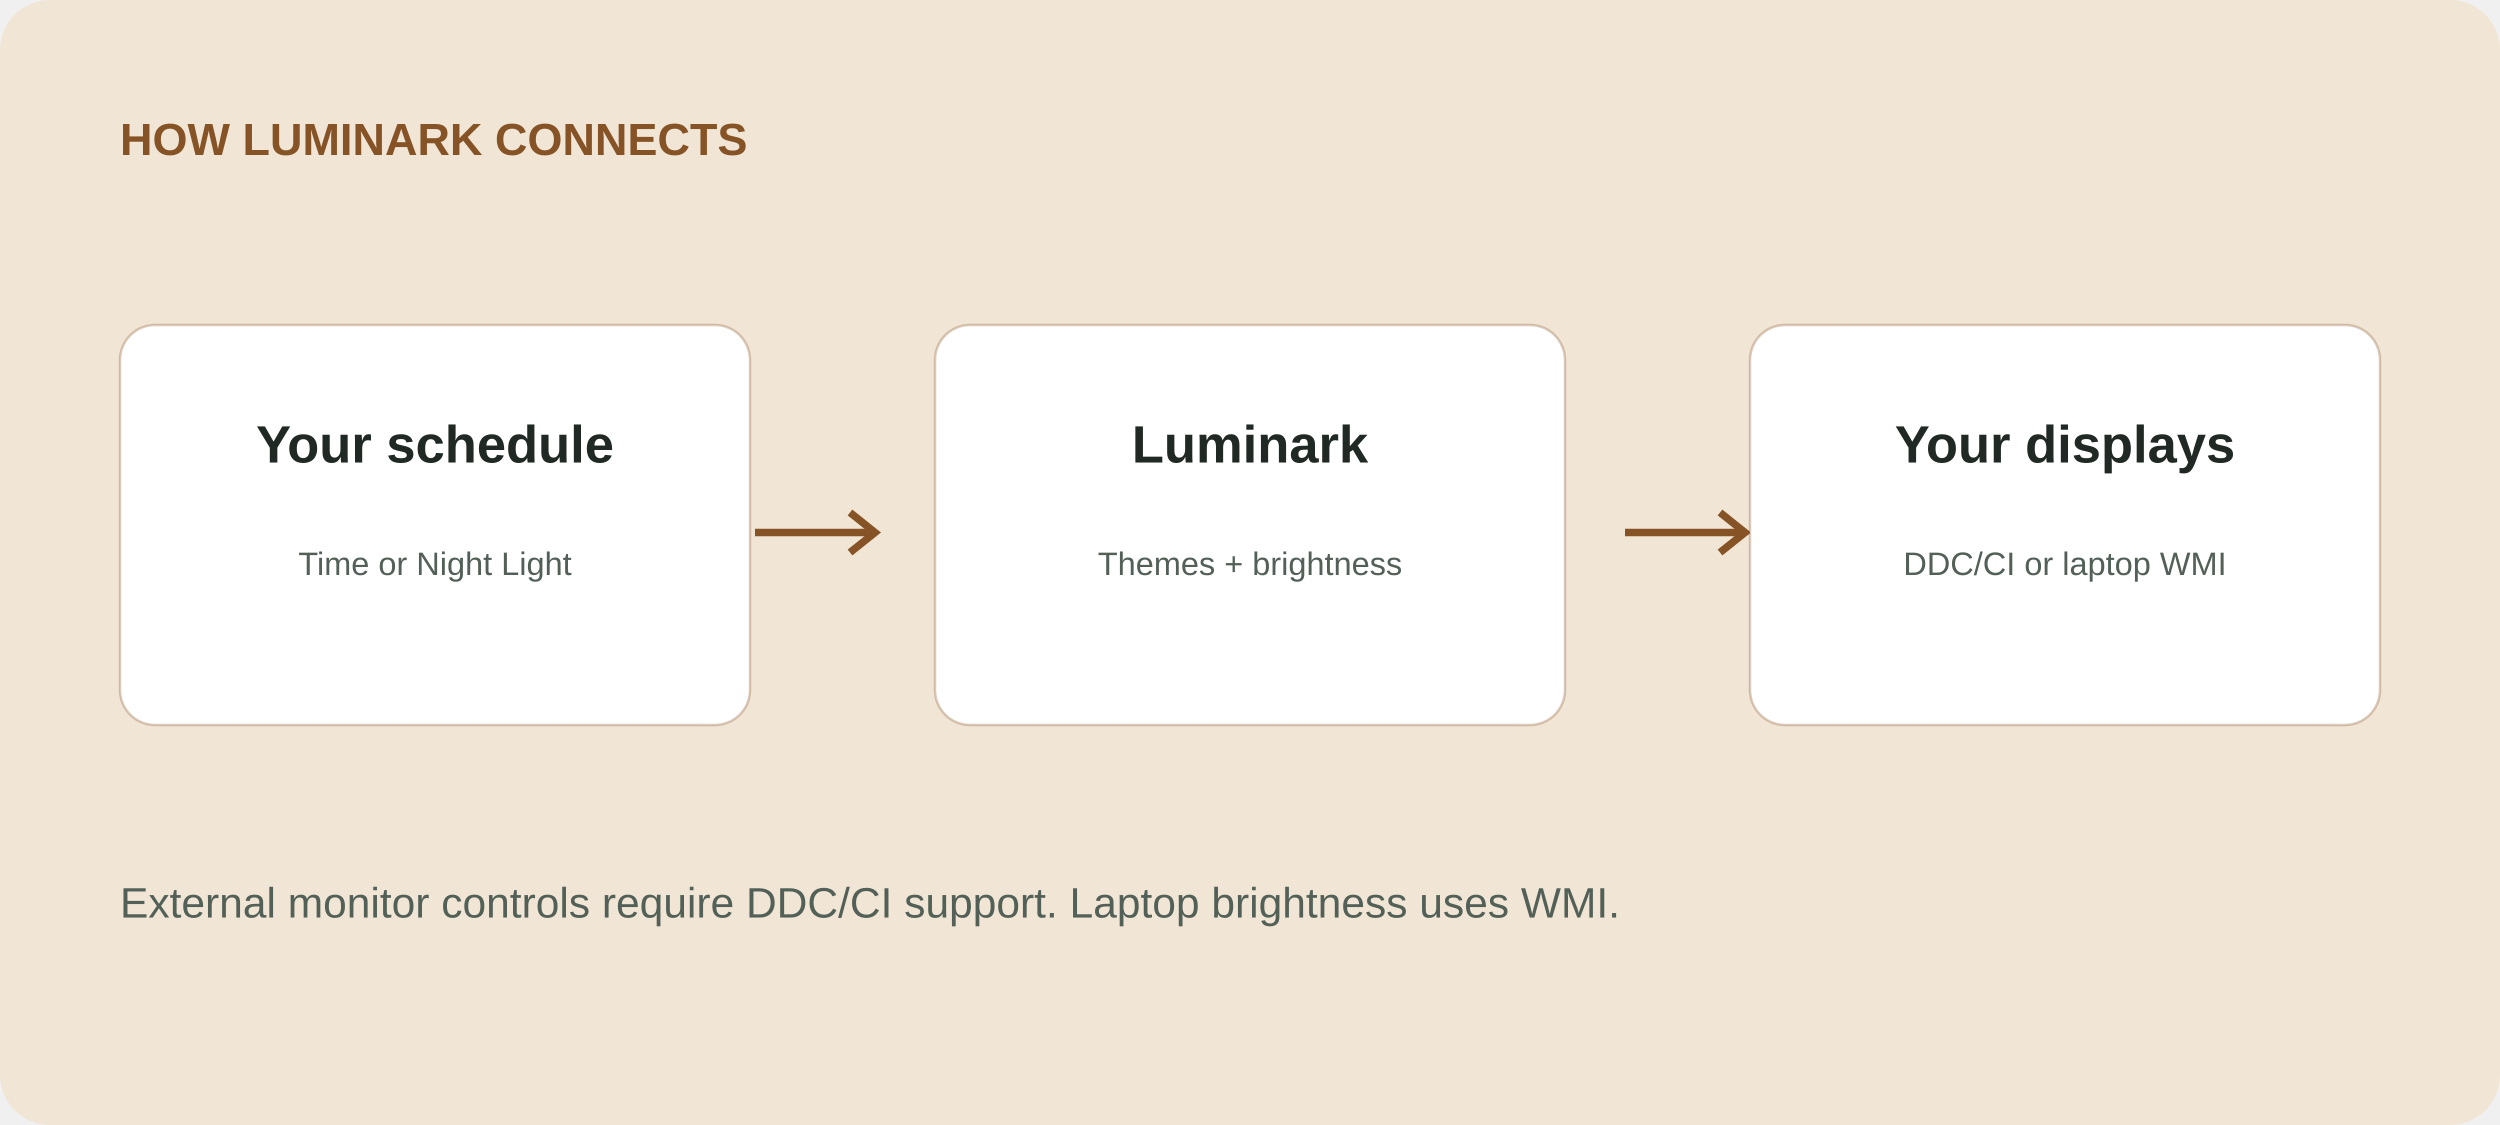
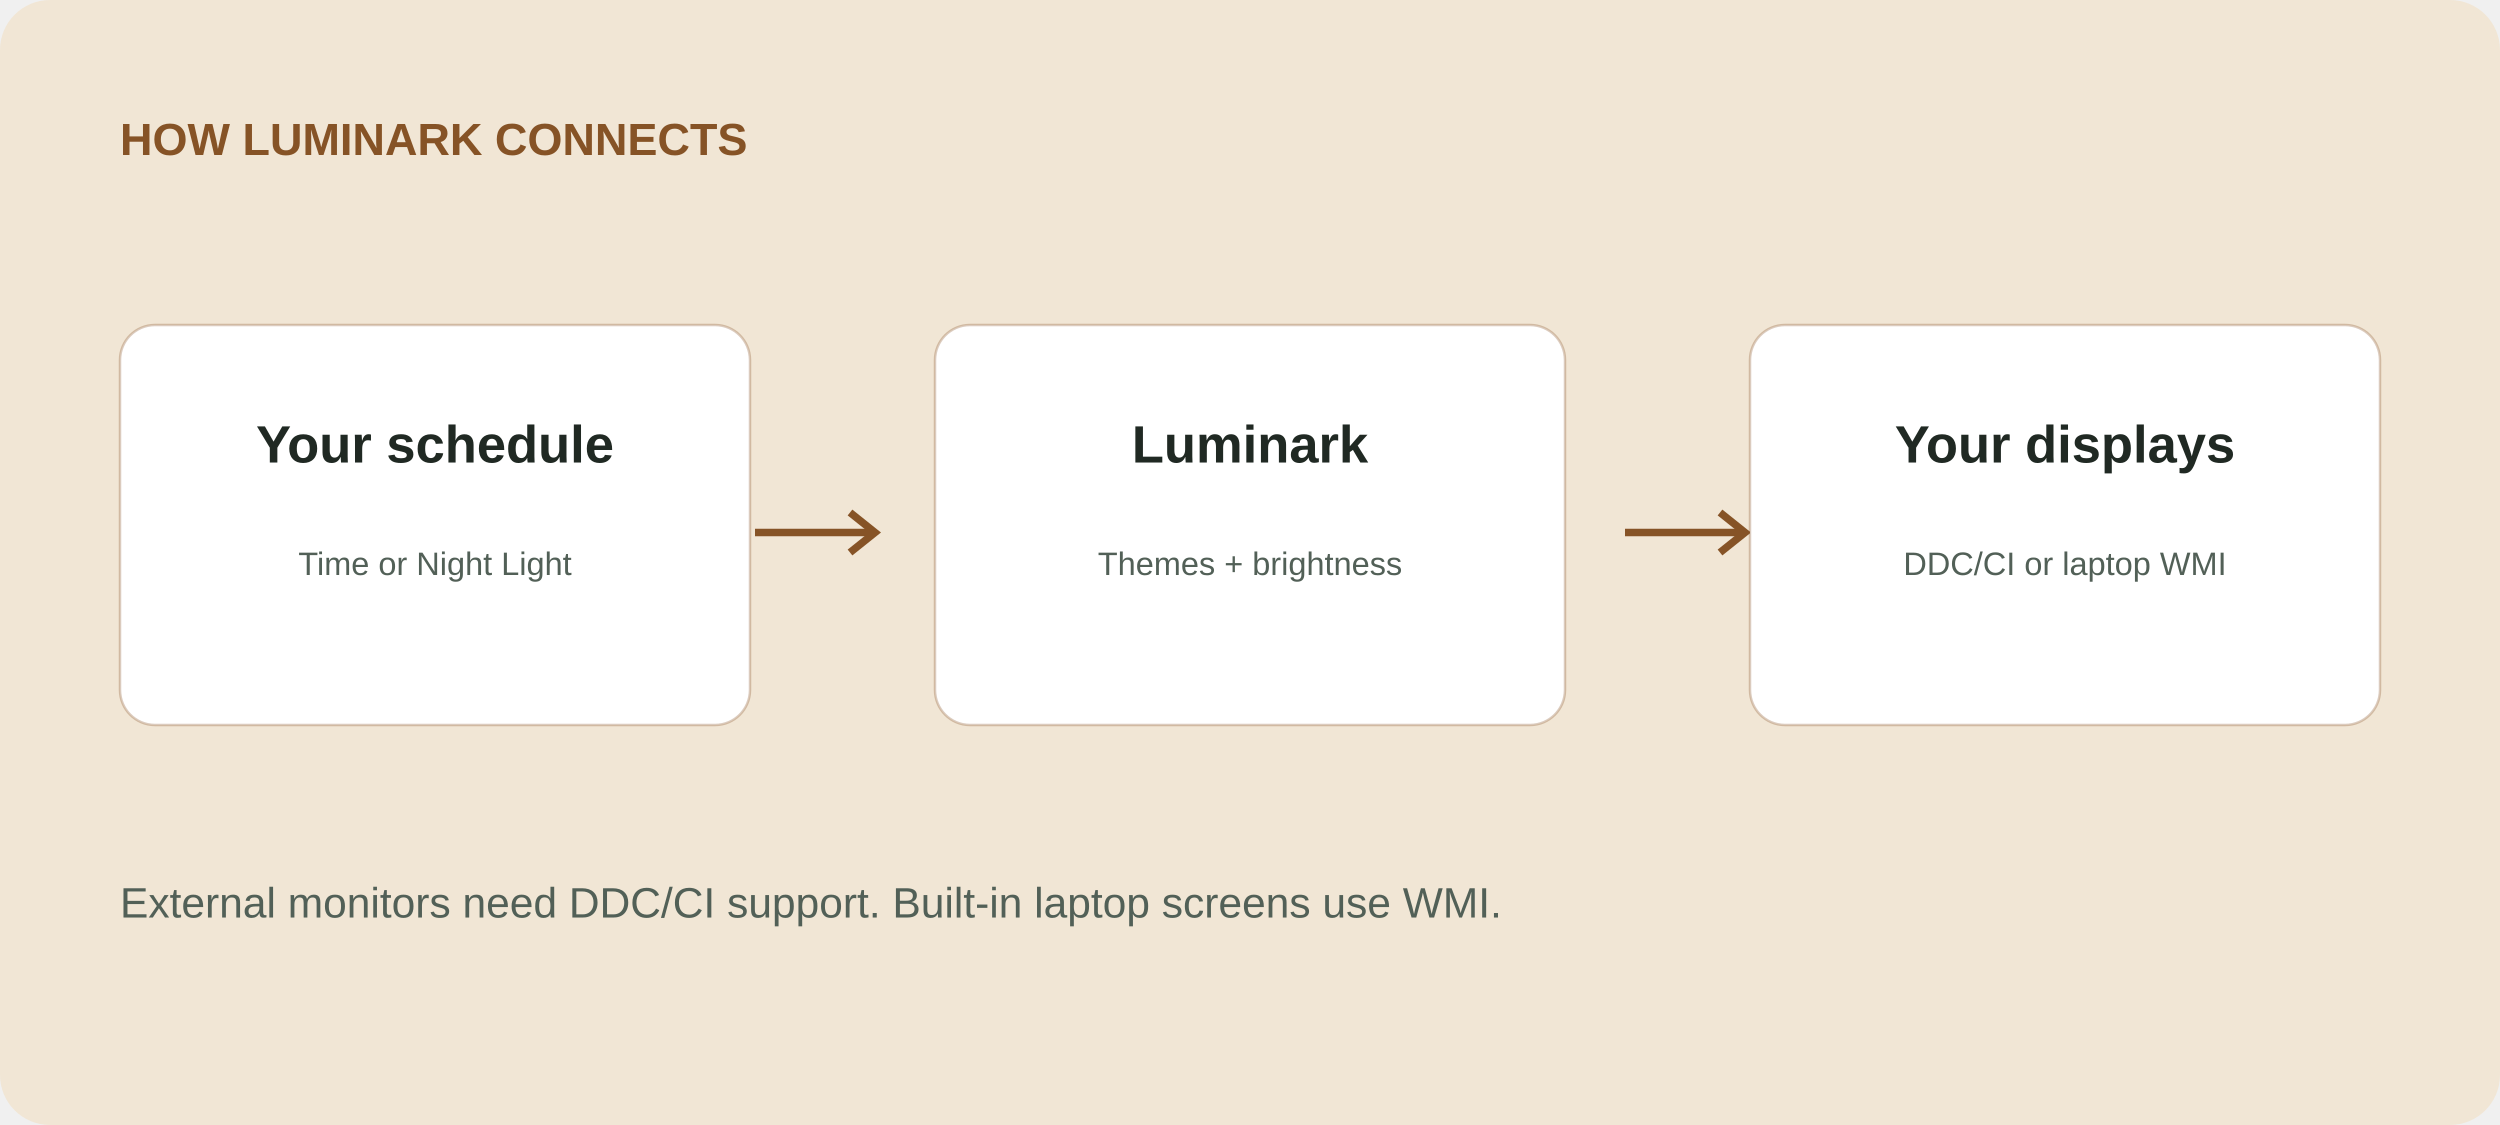
<svg xmlns="http://www.w3.org/2000/svg" width="1000" height="450" viewBox="0 0 1000 450" role="img" aria-labelledby="title desc">
  <rect width="1000" height="450" rx="20" fill="#f1e6d5" />
  <text x="48" y="62" fill="#865326" font-family="Segoe UI,Arial,sans-serif" font-size="18" font-weight="700">HOW LUMINARK CONNECTS</text>
  <path d="M302 213h48m300 0h48" stroke="#865326" stroke-width="3" />
  <path d="m340 205 10 8-10 8m348-16 10 8-10 8" fill="none" stroke="#865326" stroke-width="3" />
  <rect x="48" y="130" width="252" height="160" rx="14" fill="#fff" stroke="#865326" stroke-opacity=".3" />
  <text x="174" y="185" text-anchor="middle" font-family="Segoe UI,Arial,sans-serif" font-size="21" font-weight="700" fill="#202923">Your schedule</text>
  <text x="174" y="230" text-anchor="middle" font-family="Segoe UI,Arial,sans-serif" font-size="13" fill="#526057">Time or Night Light</text>
  <rect x="374" y="130" width="252" height="160" rx="14" fill="#fff" stroke="#865326" stroke-opacity=".3" />
  <text x="500" y="185" text-anchor="middle" font-family="Segoe UI,Arial,sans-serif" font-size="21" font-weight="700" fill="#202923">Luminark</text>
  <text x="500" y="230" text-anchor="middle" font-family="Segoe UI,Arial,sans-serif" font-size="13" fill="#526057">Themes + brightness</text>
  <rect x="700" y="130" width="252" height="160" rx="14" fill="#fff" stroke="#865326" stroke-opacity=".3" />
  <text x="826" y="185" text-anchor="middle" font-family="Segoe UI,Arial,sans-serif" font-size="21" font-weight="700" fill="#202923">Your displays</text>
  <text x="826" y="230" text-anchor="middle" font-family="Segoe UI,Arial,sans-serif" font-size="13" fill="#526057">DDC/CI or laptop WMI</text>
-   <text x="48" y="367" font-family="Segoe UI,Arial,sans-serif" font-size="17" fill="#526057">External monitor controls require DDC/CI support. Laptop brightness uses WMI.</text>
+   <text x="48" y="367" font-family="Segoe UI,Arial,sans-serif" font-size="17" fill="#526057">External monitors need DDC/CI support. Built-in laptop screens use WMI.</text>
</svg>
